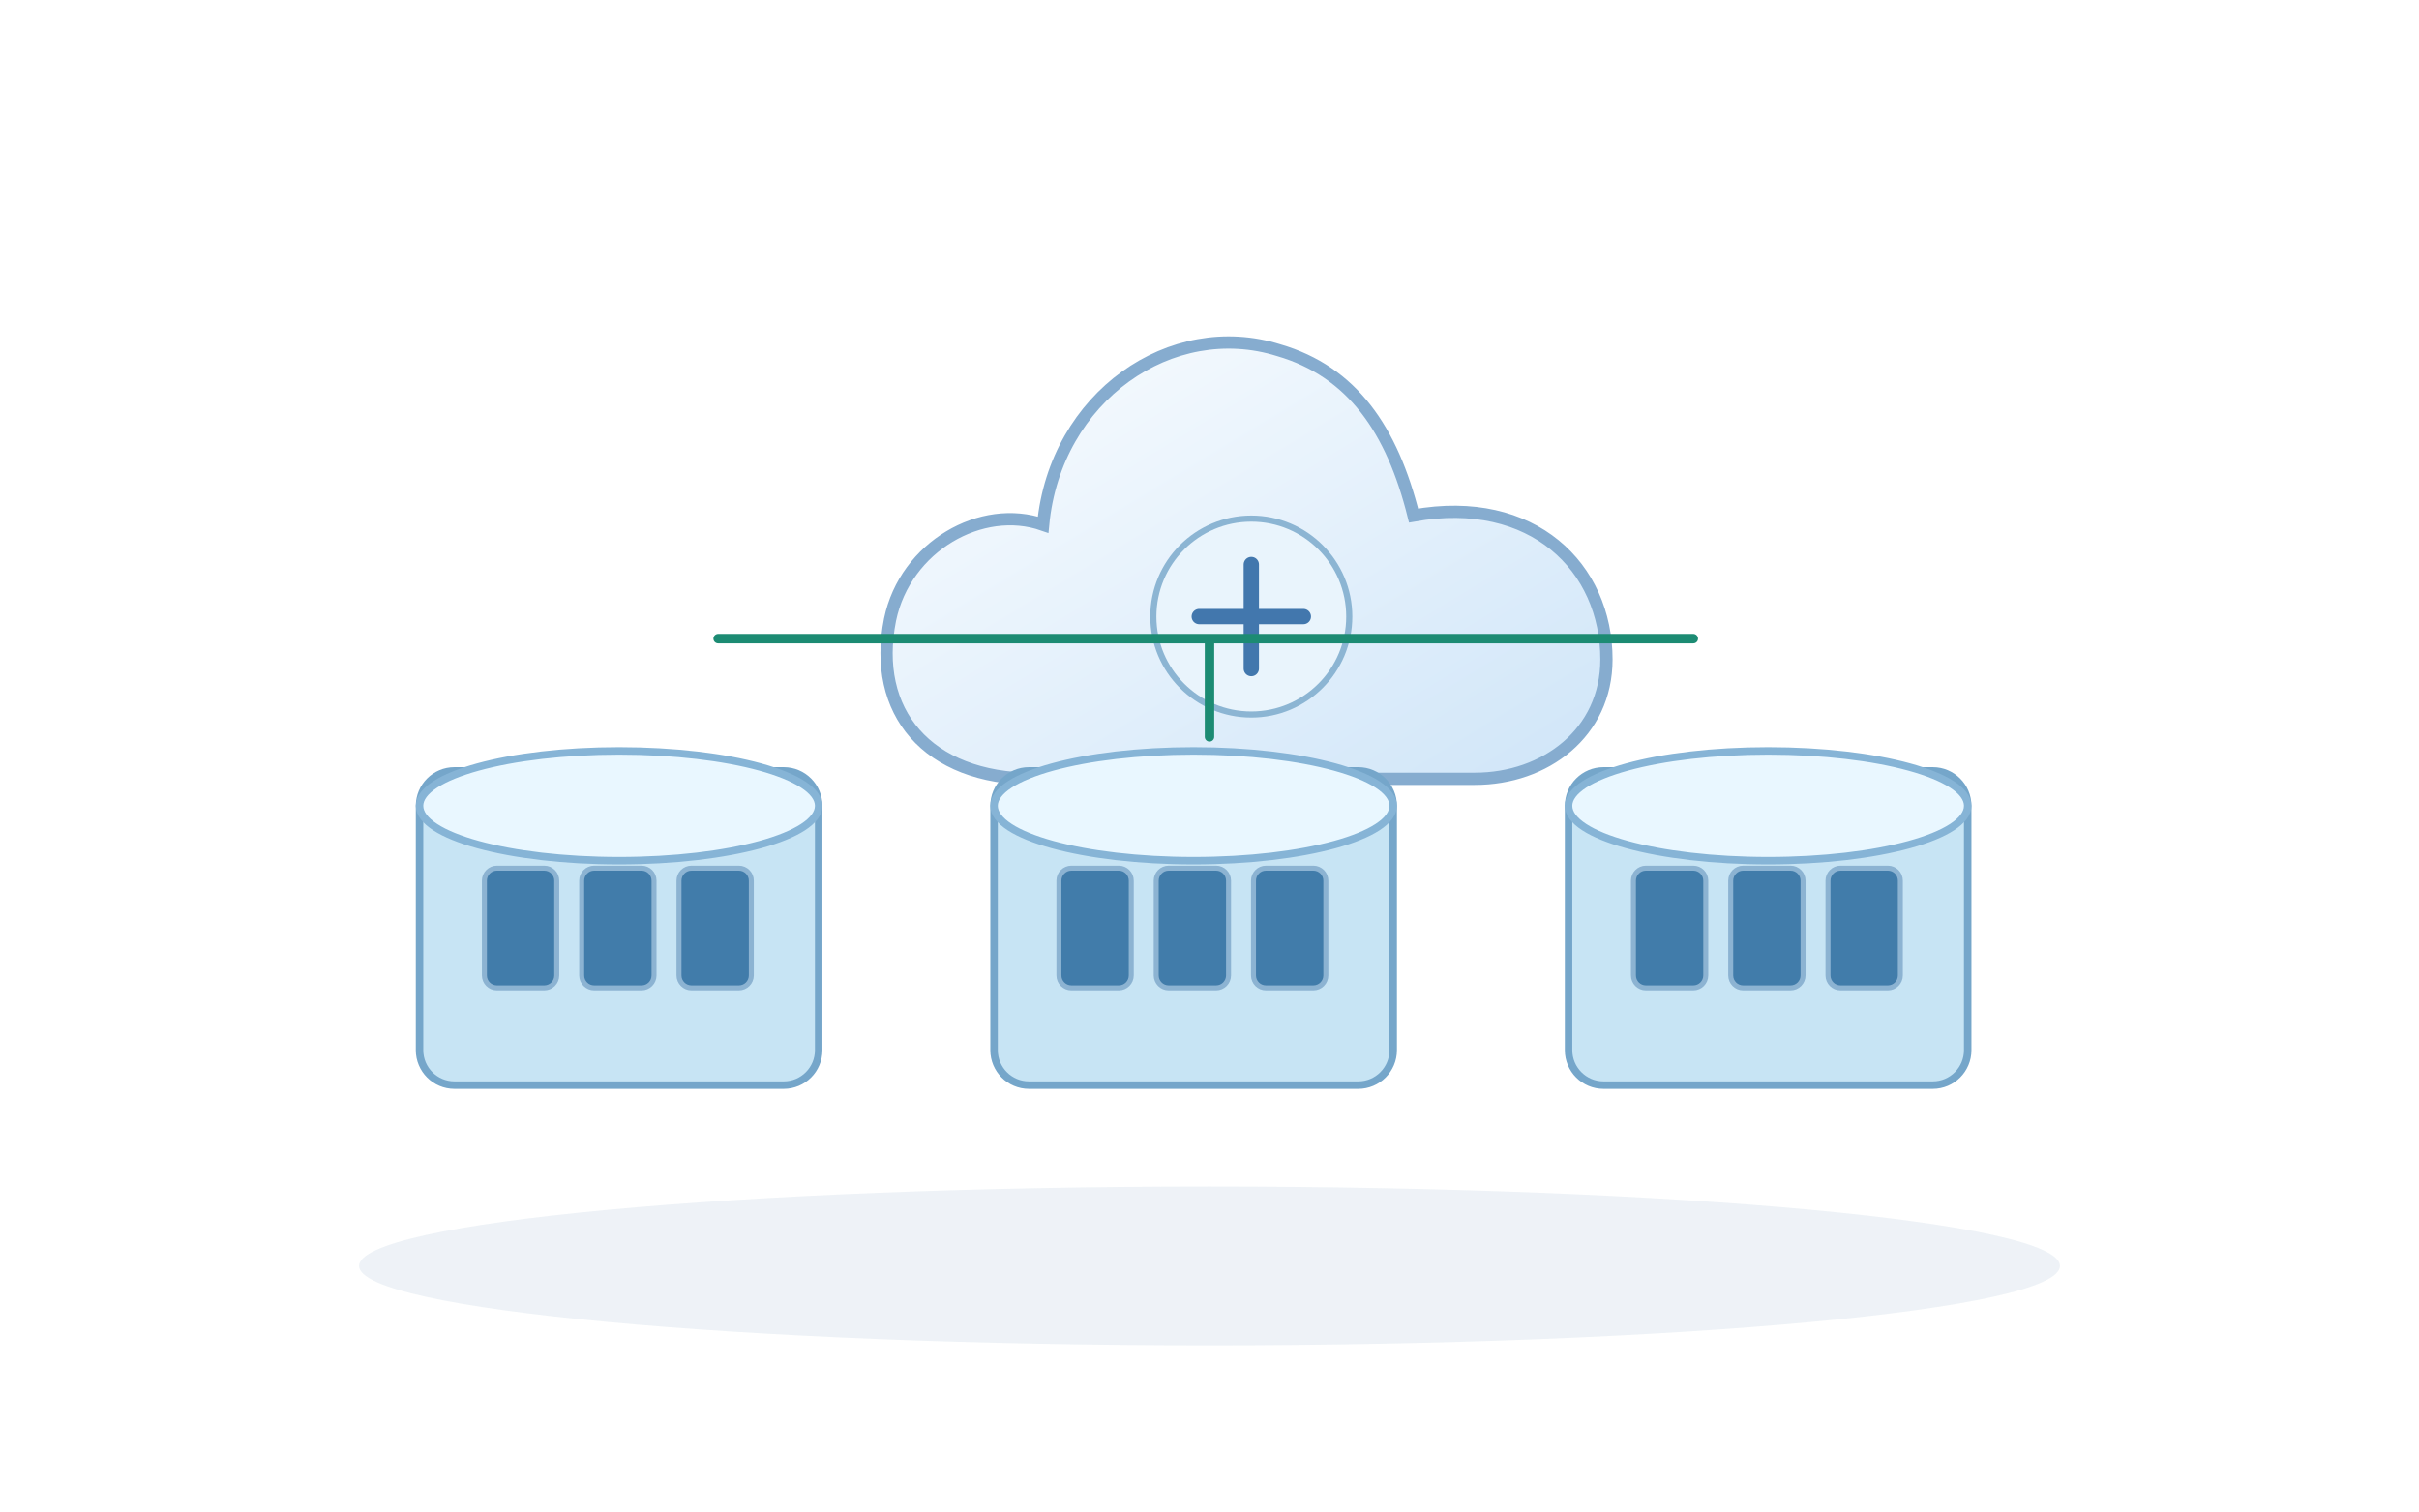
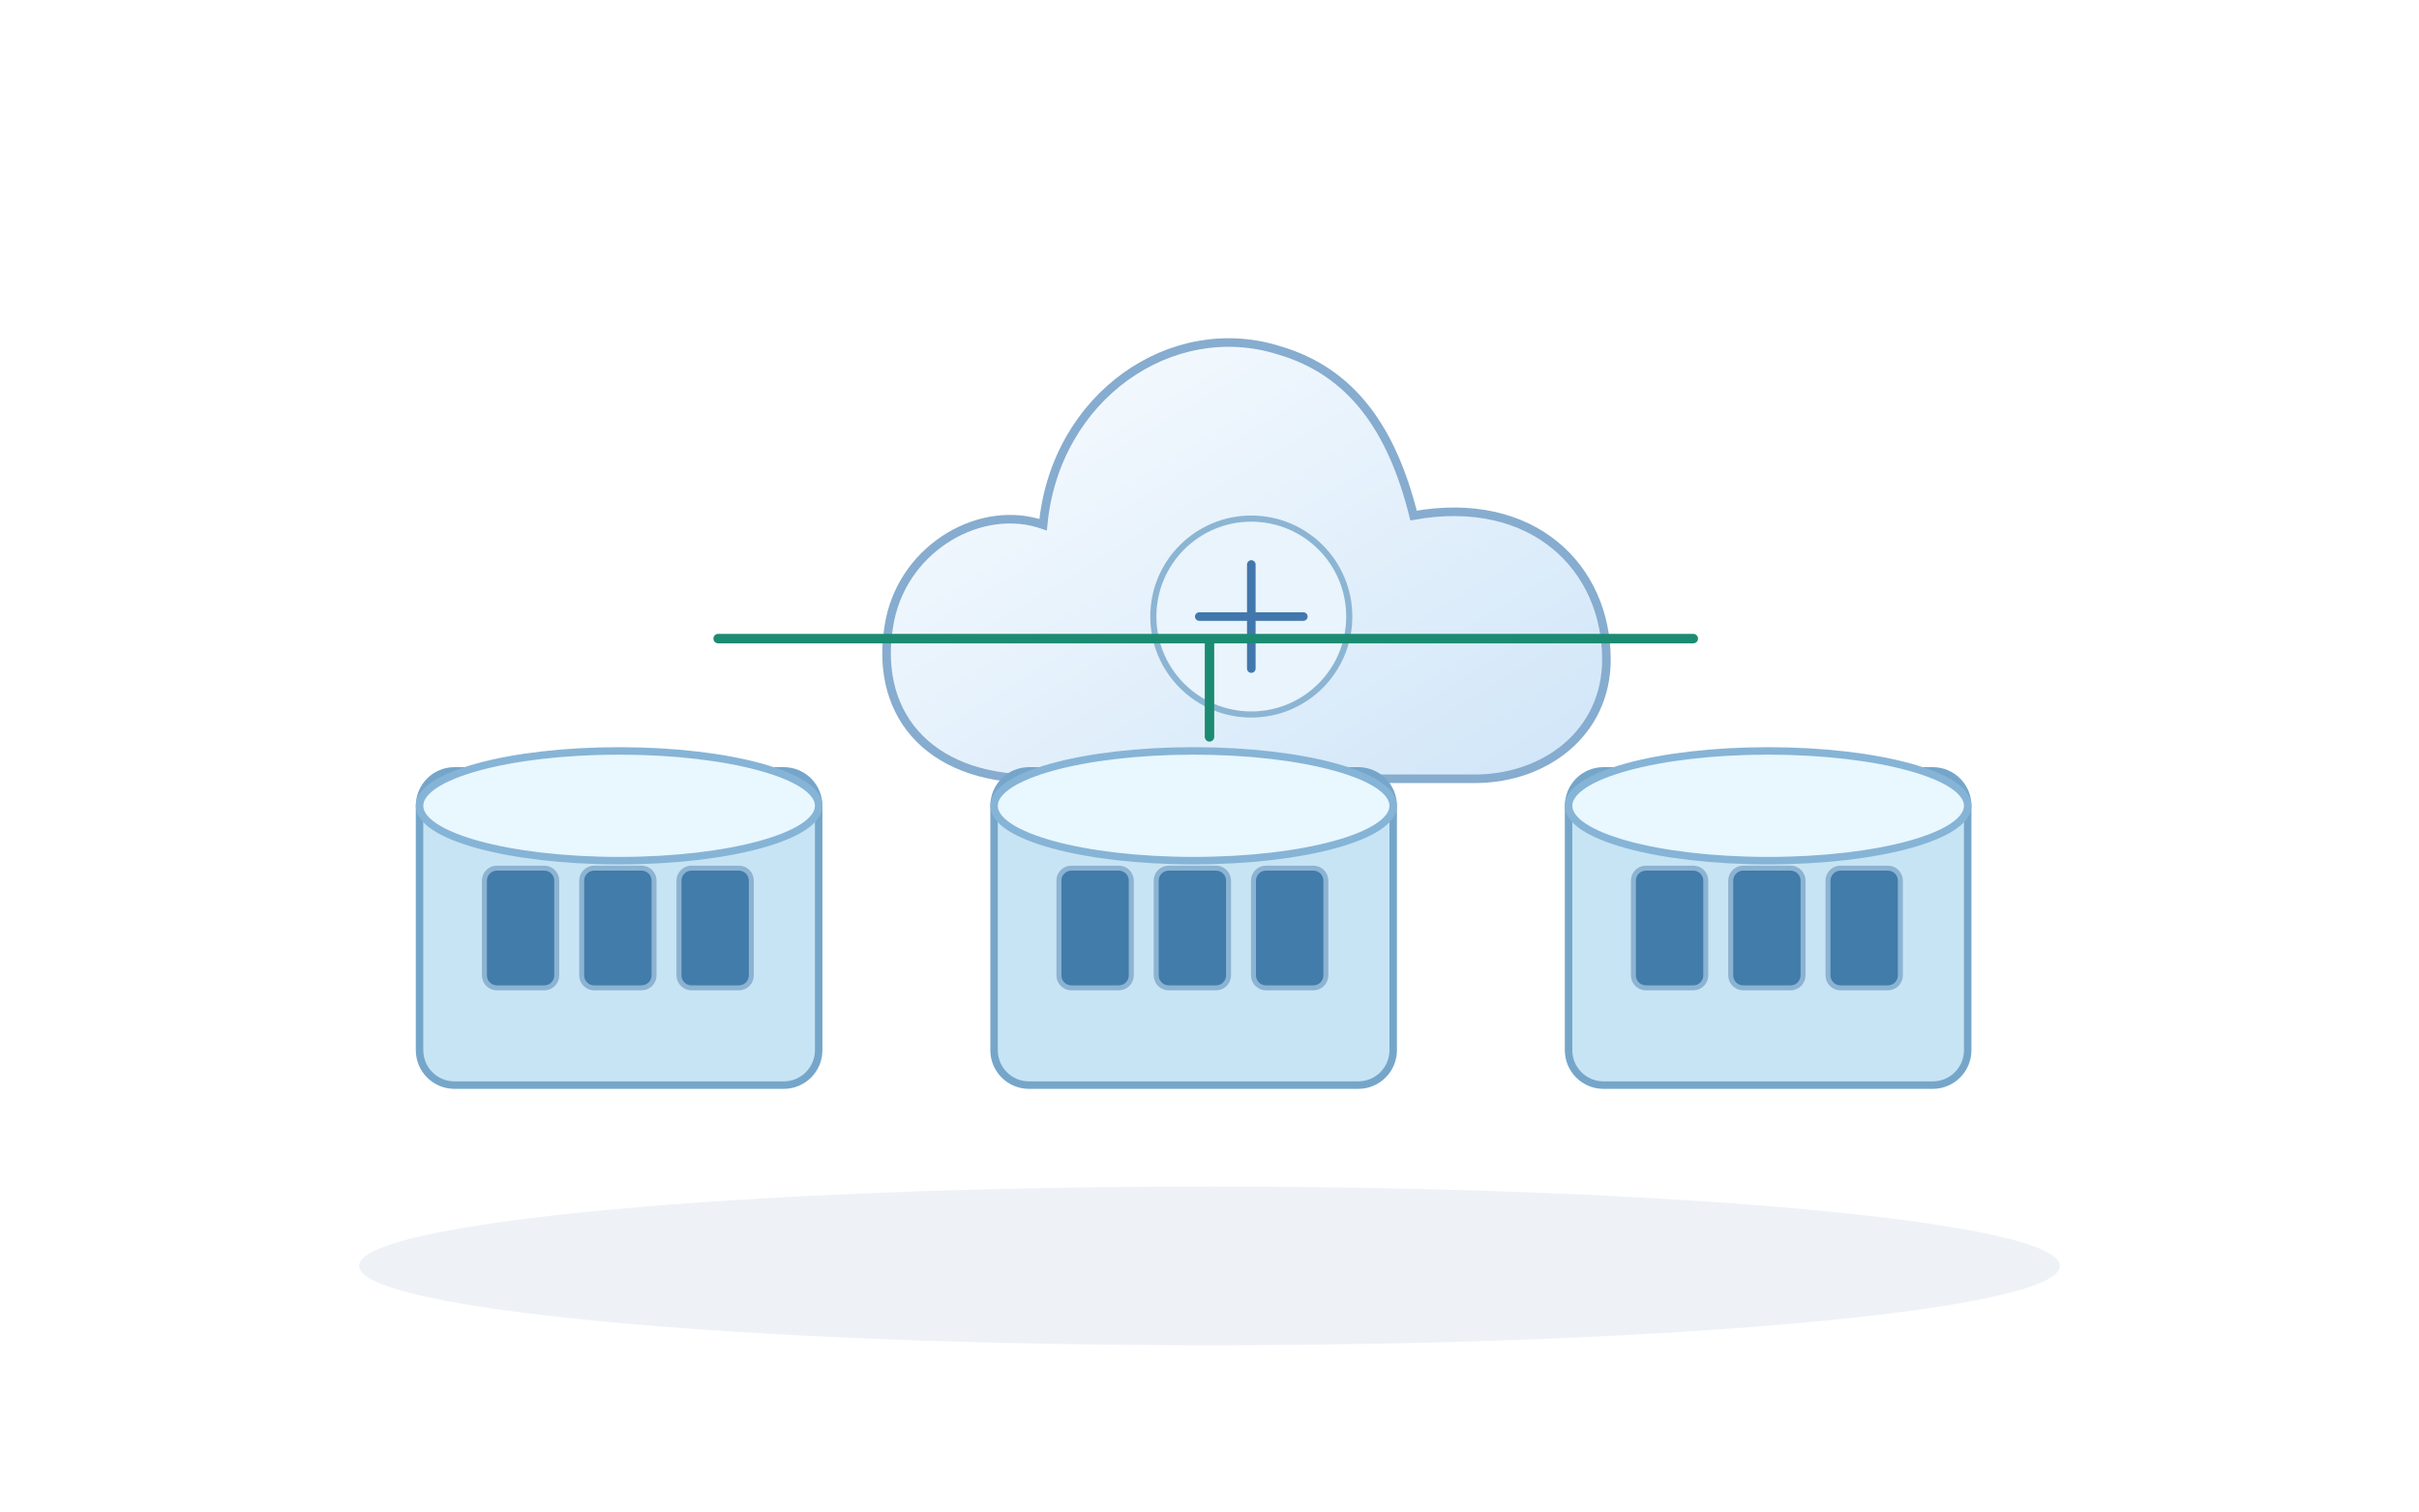
<svg xmlns="http://www.w3.org/2000/svg" width="640" height="400" viewBox="0 0 640 400" preserveAspectRatio="xMidYMid meet" role="img" aria-labelledby="object-storage-title object-storage-desc" data-tl-illustration-id="object-storage" data-design-version="1" data-category="Infrastructure">
  <defs>
    <linearGradient id="metal" x2=".75" y2="1">
      <stop stop-color="#EEF5FB" />
      <stop offset=".55" stop-color="#C1D2E3" />
      <stop offset="1" stop-color="#A4BBD1" />
    </linearGradient>
    <linearGradient id="pcb" x2=".9" y2=".9">
      <stop stop-color="#2A927B" />
      <stop offset="1" stop-color="#125B50" />
    </linearGradient>
    <linearGradient id="core" x2="1" y2="1">
      <stop stop-color="#71C9F1" />
      <stop offset=".55" stop-color="#3279B4" />
      <stop offset="1" stop-color="#193D75" />
    </linearGradient>
    <linearGradient id="silicon" x2=".8" y2="1">
      <stop stop-color="#EBF3FB" />
      <stop offset="1" stop-color="#9EB9D0" />
    </linearGradient>
    <linearGradient id="rack" x2="1" y2="1">
      <stop stop-color="#8EB3D0" />
      <stop offset="1" stop-color="#557B9E" />
    </linearGradient>
    <linearGradient id="database" x2="1" y2="1">
      <stop stop-color="#EAF8FF" />
      <stop offset=".55" stop-color="#9BCCEA" />
      <stop offset="1" stop-color="#69A8D6" />
    </linearGradient>
    <linearGradient id="browser" x2="1" y2="1">
      <stop stop-color="#FFFFFF" />
      <stop offset="1" stop-color="#E9F2FB" />
    </linearGradient>
    <linearGradient id="shield" x2=".85" y2="1">
      <stop stop-color="#60C5AC" />
      <stop offset="1" stop-color="#1B8577" />
    </linearGradient>
    <linearGradient id="cloud" x2="1" y2="1">
      <stop stop-color="#FBFDFF" />
      <stop offset="1" stop-color="#CFE5F8" />
    </linearGradient>
    <linearGradient id="disc" x2="1" y2="1">
      <stop stop-color="#F9FCFF" />
      <stop offset=".55" stop-color="#94B5D1" />
      <stop offset="1" stop-color="#D9E7F3" />
    </linearGradient>
    <linearGradient id="globe" x2="1" y2="1">
      <stop stop-color="#F1FAFF" />
      <stop offset="1" stop-color="#9BC9EC" />
    </linearGradient>
    <filter id="shadow" x="-25%" y="-28%" width="150%" height="165%">
      <feDropShadow dx="0" dy="8" stdDeviation="7" flood-color="#4B7197" flood-opacity=".22" />
    </filter>
  </defs>
  <g font-family="-apple-system,BlinkMacSystemFont,Inter,Arial,sans-serif" data-motif="illustration-main">
    <ellipse cx="320" cy="335" rx="225" ry="21" fill="#7A9DBF" opacity=".13" />
    <g transform="translate(229 53) scale(0.81)">
      <g data-motif="cloud-compute">
-         <path d="M55 189C20 189 2 167 8 137C13 113 38 99 58 106C62 64 100 38 135 49C159 56 172 75 179 103C218 96 242 120 242 150C242 174 222 189 199 189Z" fill="url(#cloud)" stroke="#86ACCF" stroke-width="4" />
+         <path d="M55 189C20 189 2 167 8 137C13 113 38 99 58 106C62 64 100 38 135 49C159 56 172 75 179 103C218 96 242 120 242 150C242 174 222 189 199 189Z" fill="url(#cloud)" stroke="#86ACCF" stroke-width="2.8" />
        <circle cx="126" cy="136" r="32" fill="#E9F4FC" stroke="#8CB5D3" stroke-width="2" />
-         <path d="M109 136H143M126 119V153" fill="none" stroke="#4277AD" stroke-width="5" stroke-linecap="round" stroke-linejoin="round" />
+         <path d="M109 136H143M126 119V153" fill="none" stroke="#4277AD" stroke-width="2.8" stroke-linecap="round" stroke-linejoin="round" />
      </g>
    </g>
    <g transform="translate(111 204) scale(0.66)">
      <g data-motif="storage-bucket">
        <rect x="0" y="0" width="160" height="126" rx="14" fill="#C7E4F4" stroke="#75A6CA" stroke-width="3" />
        <ellipse cx="80" cy="14" rx="80" ry="22" fill="#E9F7FF" stroke="#86B4D6" stroke-width="3" />
        <rect x="26" y="39" width="29" height="48" rx="5" fill="#417CAA" stroke="#8CB3D2" stroke-width="2" />
        <rect x="65" y="39" width="29" height="48" rx="5" fill="#417CAA" stroke="#8CB3D2" stroke-width="2" />
        <rect x="104" y="39" width="29" height="48" rx="5" fill="#417CAA" stroke="#8CB3D2" stroke-width="2" />
      </g>
    </g>
    <g transform="translate(263 204) scale(0.66)">
      <g data-motif="storage-bucket">
        <rect x="0" y="0" width="160" height="126" rx="14" fill="#C7E4F4" stroke="#75A6CA" stroke-width="3" />
        <ellipse cx="80" cy="14" rx="80" ry="22" fill="#E9F7FF" stroke="#86B4D6" stroke-width="3" />
        <rect x="26" y="39" width="29" height="48" rx="5" fill="#417CAA" stroke="#8CB3D2" stroke-width="2" />
        <rect x="65" y="39" width="29" height="48" rx="5" fill="#417CAA" stroke="#8CB3D2" stroke-width="2" />
        <rect x="104" y="39" width="29" height="48" rx="5" fill="#417CAA" stroke="#8CB3D2" stroke-width="2" />
      </g>
    </g>
    <g transform="translate(415 204) scale(0.66)">
      <g data-motif="storage-bucket">
        <rect x="0" y="0" width="160" height="126" rx="14" fill="#C7E4F4" stroke="#75A6CA" stroke-width="3" />
        <ellipse cx="80" cy="14" rx="80" ry="22" fill="#E9F7FF" stroke="#86B4D6" stroke-width="3" />
        <rect x="26" y="39" width="29" height="48" rx="5" fill="#417CAA" stroke="#8CB3D2" stroke-width="2" />
        <rect x="65" y="39" width="29" height="48" rx="5" fill="#417CAA" stroke="#8CB3D2" stroke-width="2" />
        <rect x="104" y="39" width="29" height="48" rx="5" fill="#417CAA" stroke="#8CB3D2" stroke-width="2" />
      </g>
    </g>
    <path d="M320 195V169H190M320 169H448" fill="none" stroke="#1C8B73" stroke-width="2.5" stroke-linecap="round" stroke-linejoin="round" />
  </g>
</svg>
